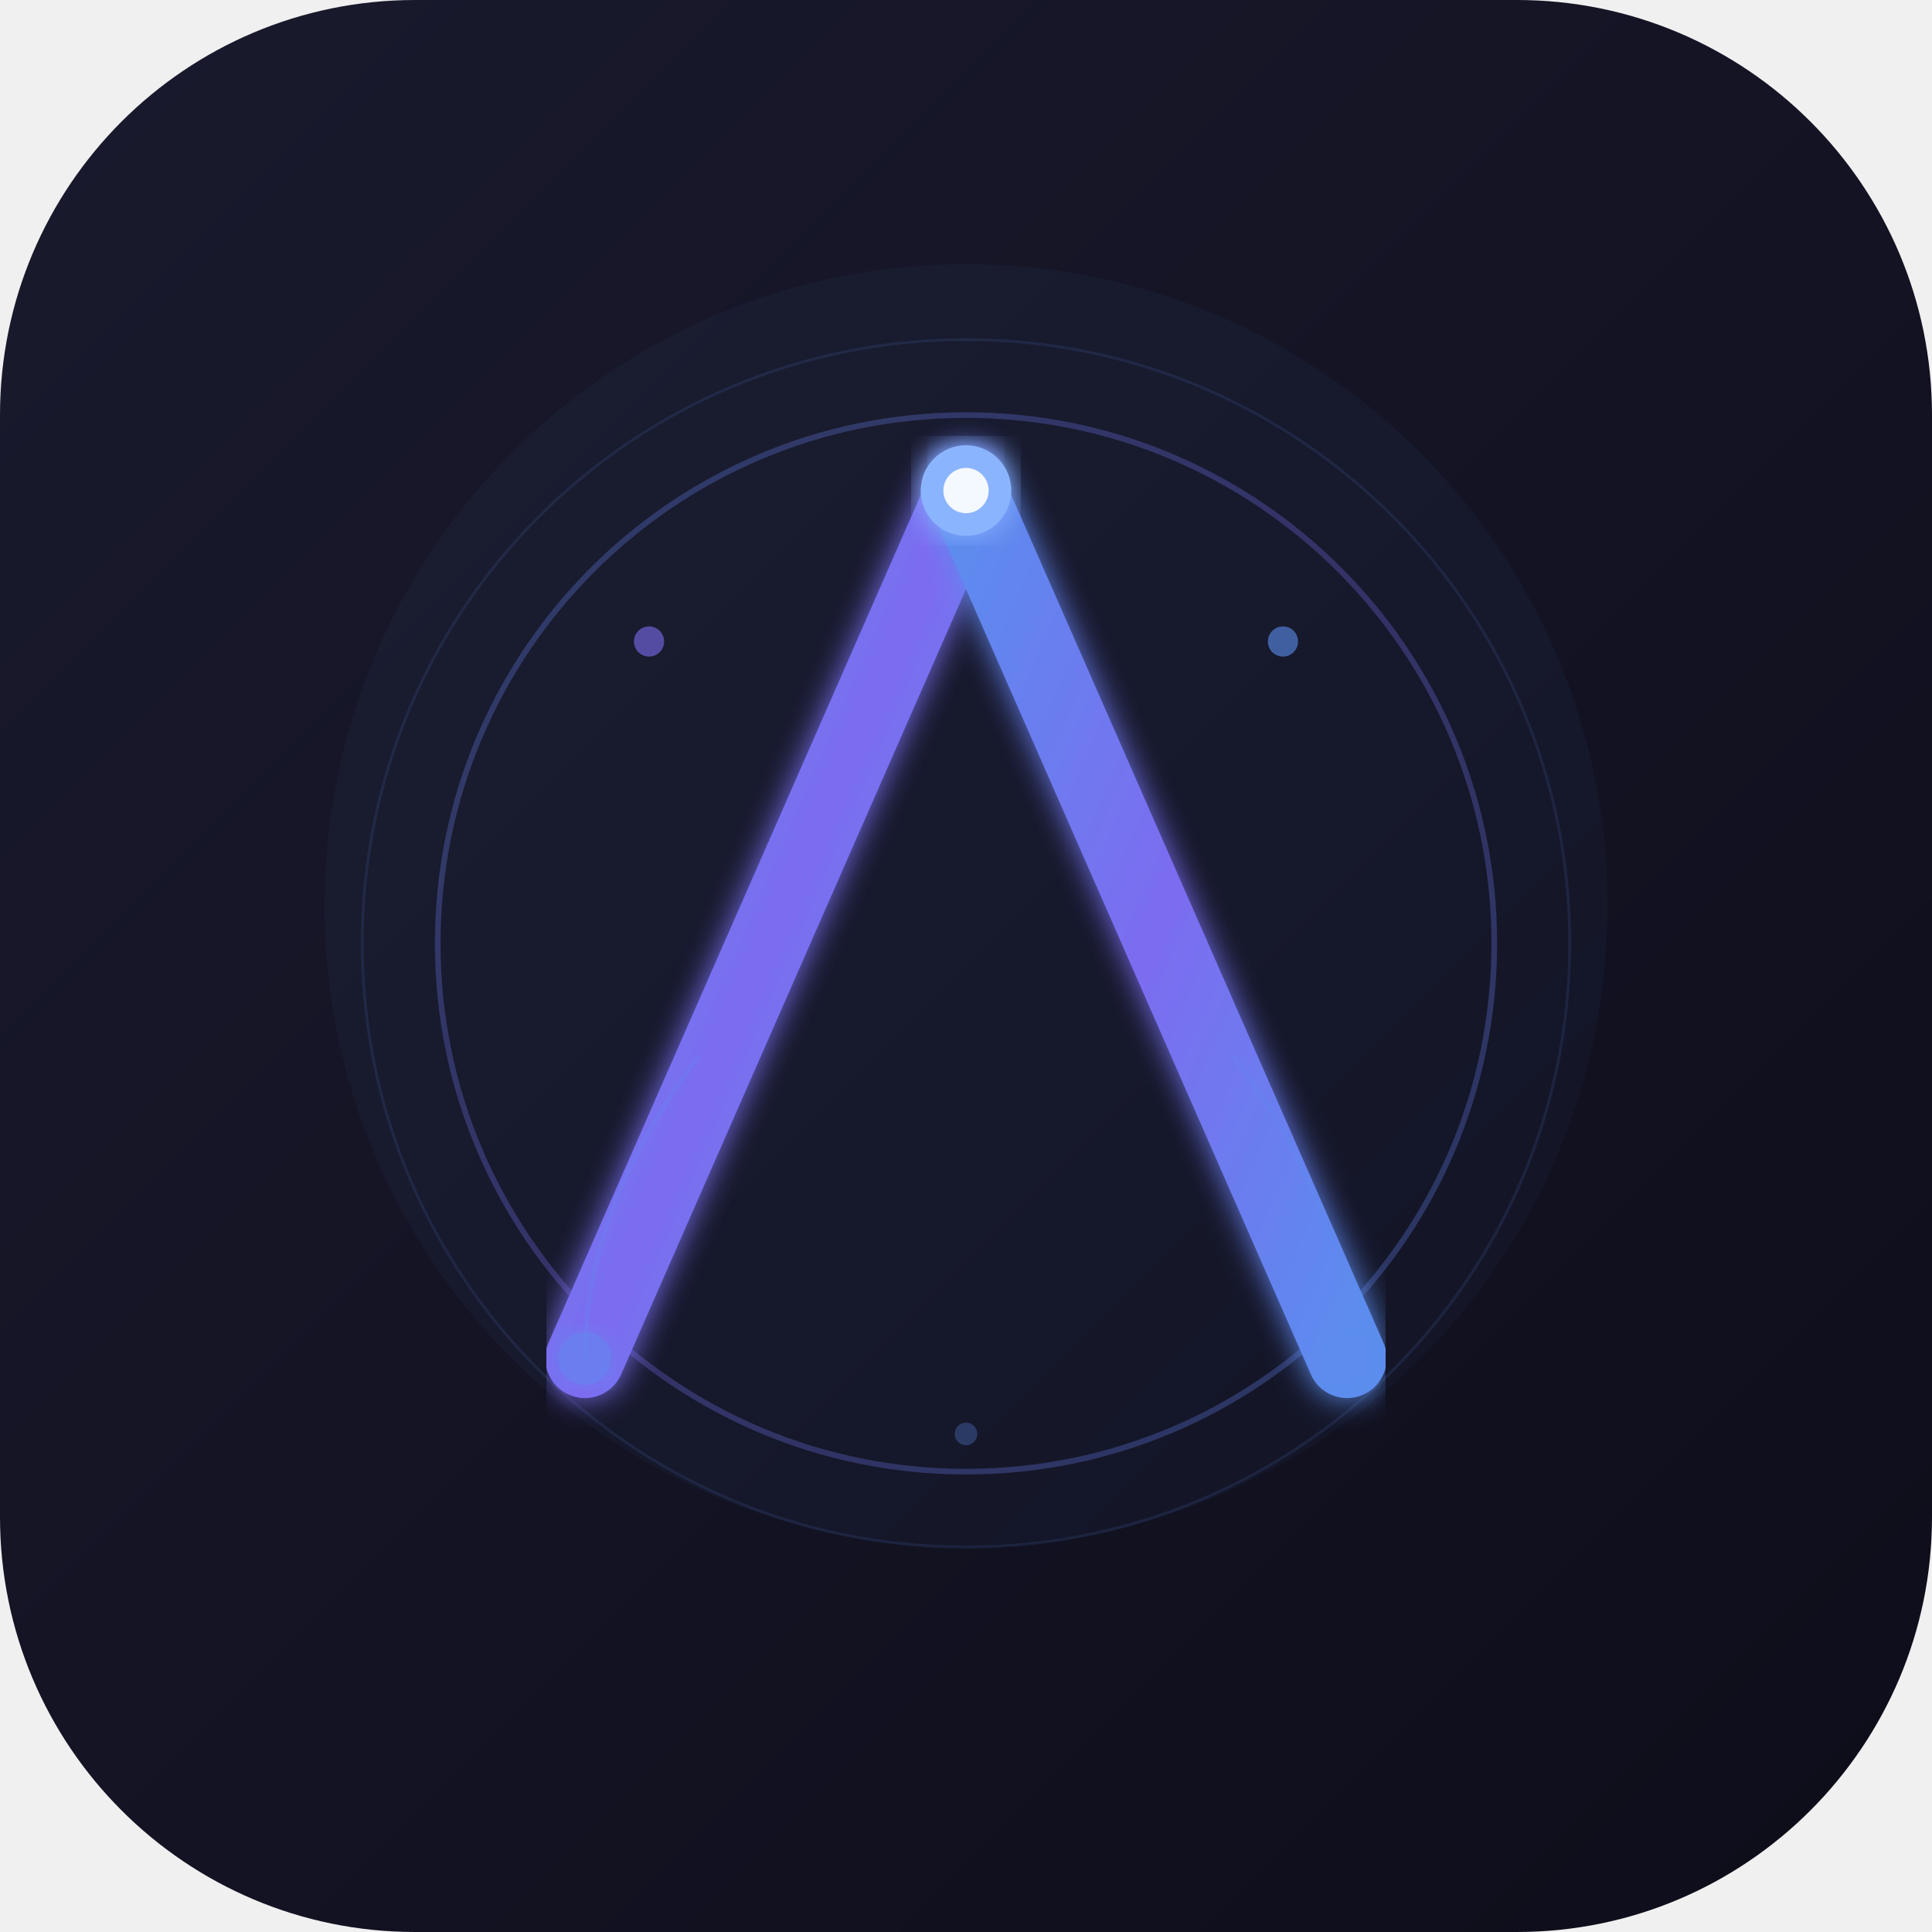
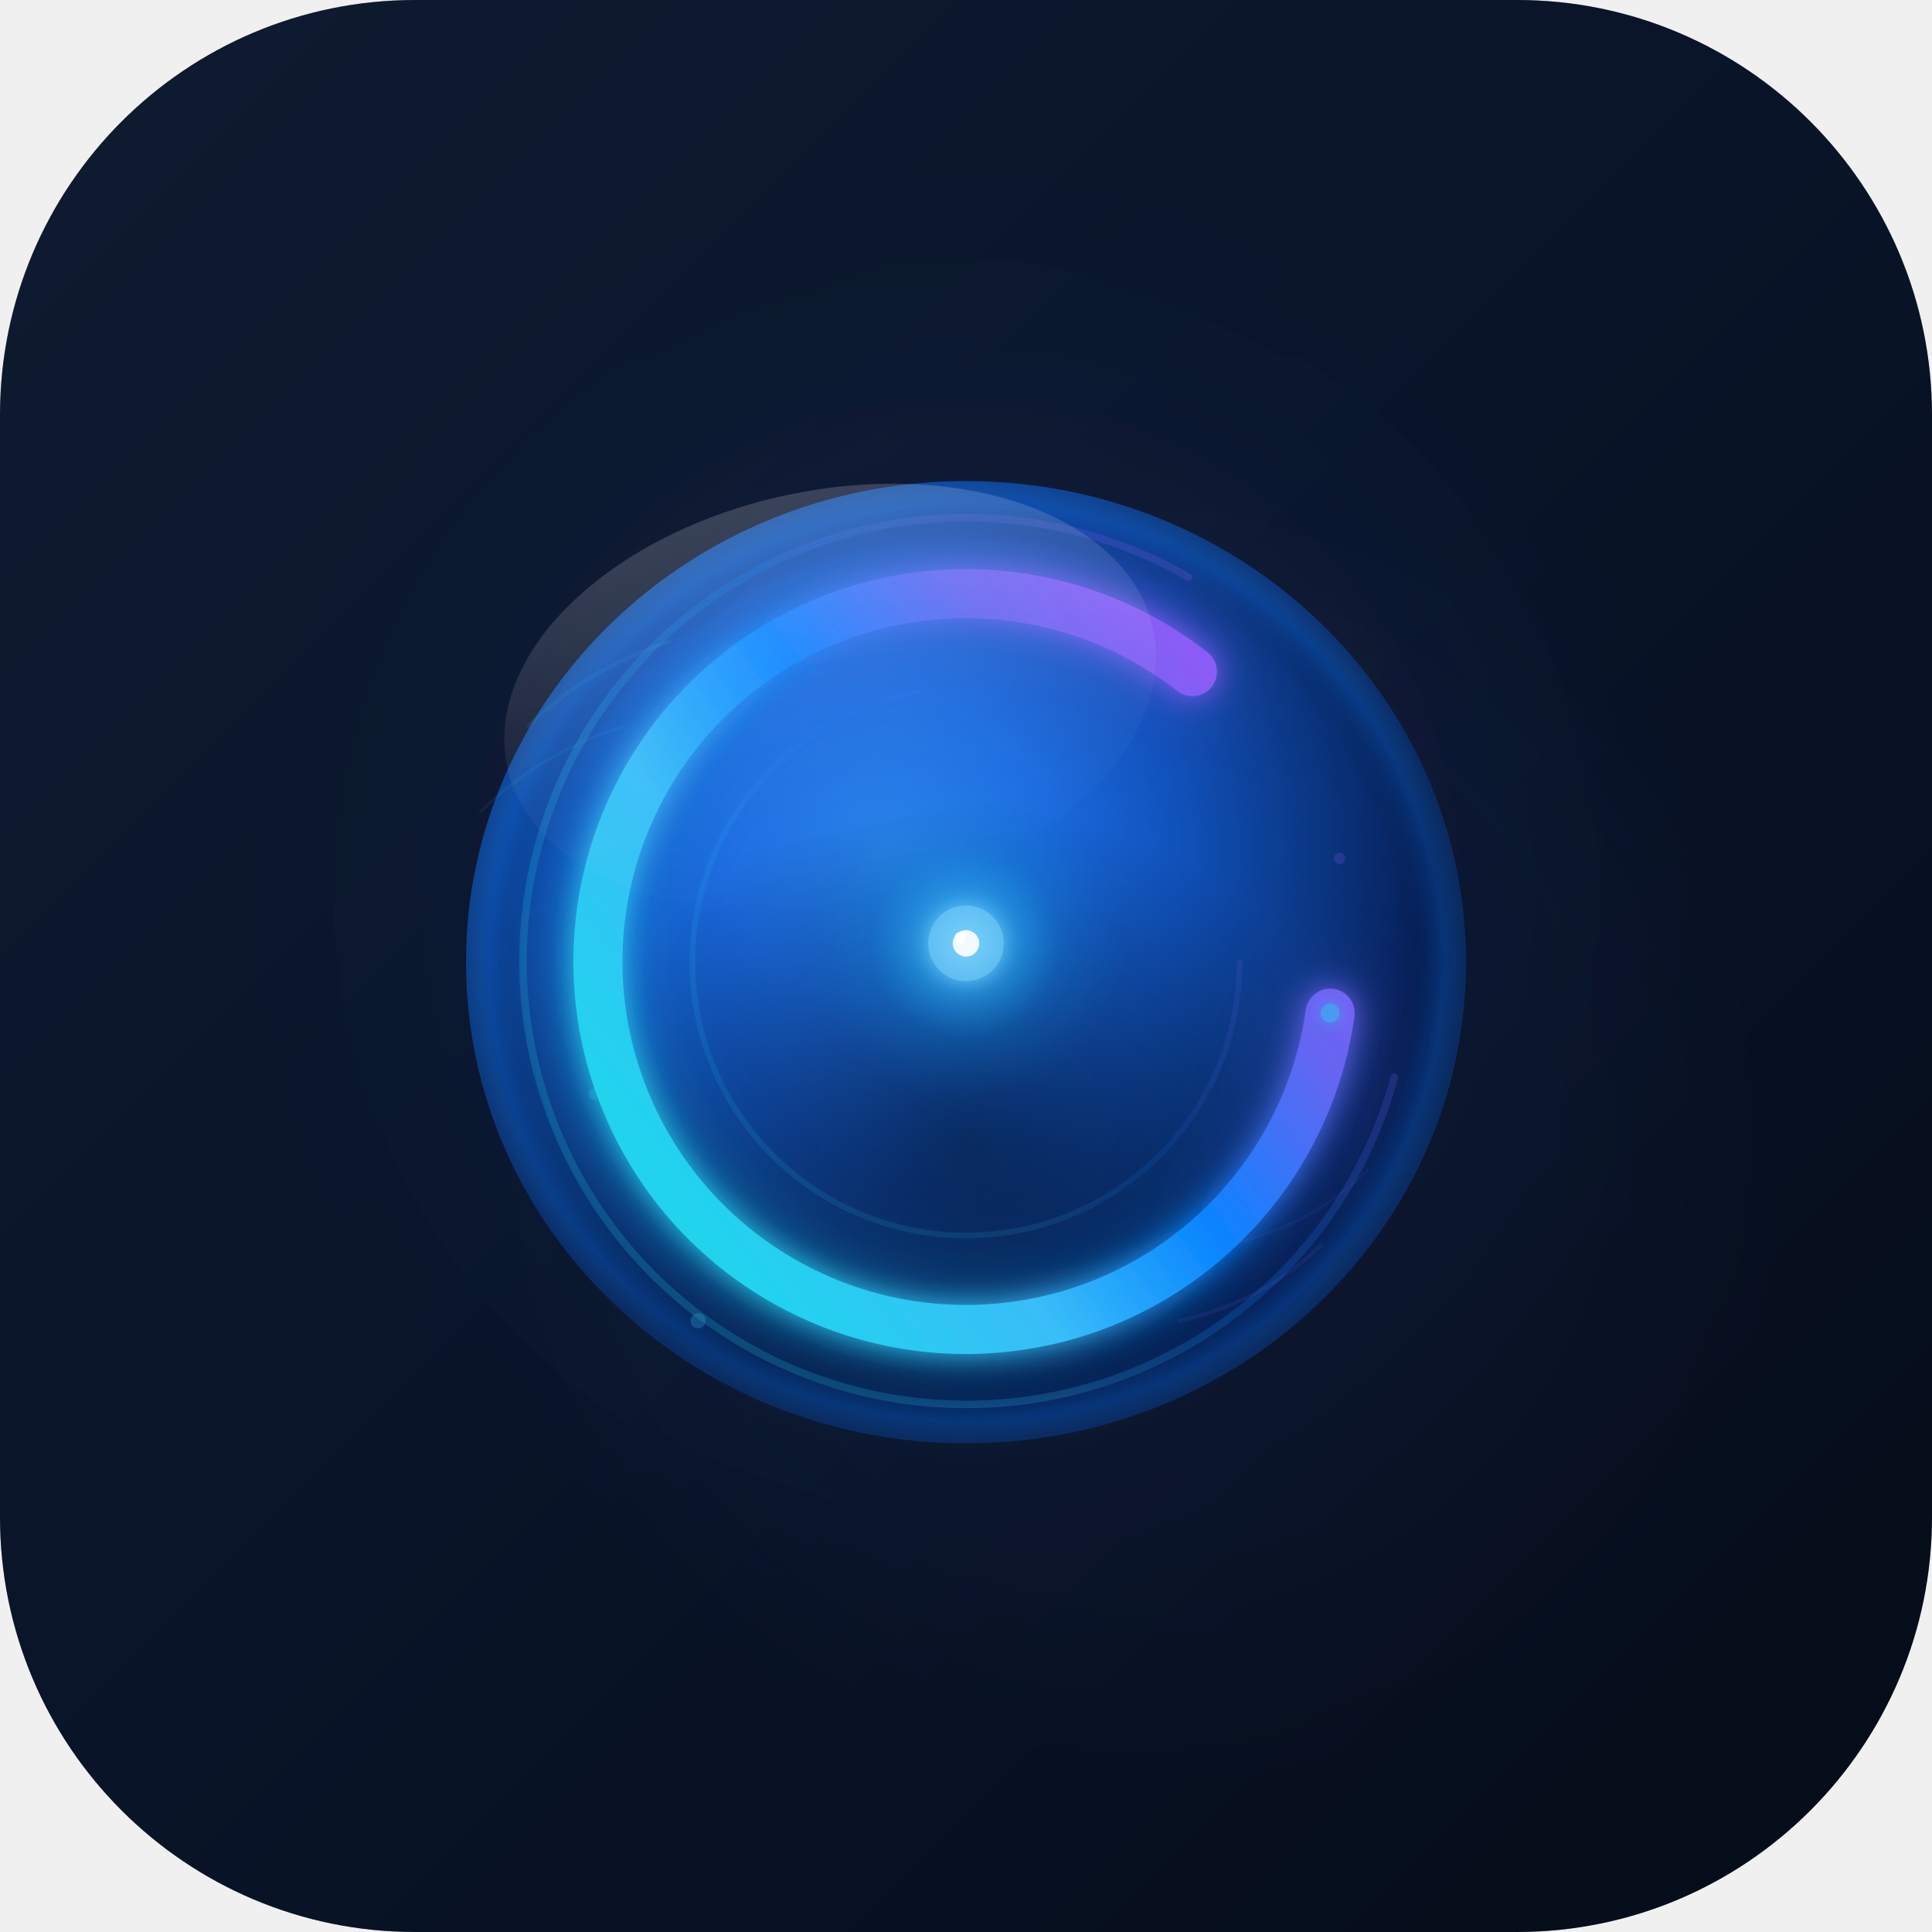
<svg xmlns="http://www.w3.org/2000/svg" viewBox="0 0 1024 1024" width="1024" height="1024">
  <defs>
    <linearGradient id="bg" x1="0%" y1="0%" x2="100%" y2="100%">
-       <stop offset="0%" style="stop-color:#1a1a2e;stop-opacity:1" />
-       <stop offset="100%" style="stop-color:#0d0d1a;stop-opacity:1" />
+       <stop offset="0%" stop-color="#0E1B30" />
+       <stop offset="50%" stop-color="#091428" />
+       <stop offset="100%" stop-color="#050C18" />
    </linearGradient>
-     <linearGradient id="glow" x1="0%" y1="0%" x2="100%" y2="100%">
-       <stop offset="0%" style="stop-color:#5b8dee;stop-opacity:1" />
-       <stop offset="50%" style="stop-color:#7c6cf0;stop-opacity:1" />
-       <stop offset="100%" style="stop-color:#5b8dee;stop-opacity:1" />
+     <radialGradient id="sphere" cx="42%" cy="38%" r="55%" fx="42%" fy="38%">
+       <stop offset="0%" stop-color="#2680EB" />
+       <stop offset="30%" stop-color="#1A6ADF" />
+       <stop offset="55%" stop-color="#1050B8" />
+       <stop offset="80%" stop-color="#0A3580" />
+       <stop offset="100%" stop-color="#061E55" />
+     </radialGradient>
+     <radialGradient id="sphereShadow" cx="50%" cy="65%" r="45%">
+       <stop offset="0%" stop-color="#020810" stop-opacity="0.5" />
+       <stop offset="100%" stop-color="#020810" stop-opacity="0" />
+     </radialGradient>
+     <radialGradient id="centerGlow" cx="50%" cy="50%" r="50%">
+       <stop offset="0%" stop-color="#7DD3FC" stop-opacity="1" />
+       <stop offset="25%" stop-color="#38BDF8" stop-opacity="0.6" />
+       <stop offset="60%" stop-color="#0EA5E9" stop-opacity="0.15" />
+       <stop offset="100%" stop-color="#0284C7" stop-opacity="0" />
+     </radialGradient>
+     <radialGradient id="ambientGlow" cx="50%" cy="48%" r="42%">
+       <stop offset="0%" stop-color="#0A84FF" stop-opacity="0.12" />
+       <stop offset="60%" stop-color="#6366F1" stop-opacity="0.05" />
+       <stop offset="100%" stop-color="#0A84FF" stop-opacity="0" />
+     </radialGradient>
+     <linearGradient id="ringGrad" x1="10%" y1="80%" x2="90%" y2="20%">
+       <stop offset="0%" stop-color="#22D3EE" />
+       <stop offset="30%" stop-color="#38BDF8" />
+       <stop offset="55%" stop-color="#0A84FF" />
+       <stop offset="80%" stop-color="#6366F1" />
+       <stop offset="100%" stop-color="#8B5CF6" />
    </linearGradient>
-     <linearGradient id="inner" x1="20%" y1="0%" x2="80%" y2="100%">
-       <stop offset="0%" style="stop-color:#8bb4ff;stop-opacity:0.9" />
-       <stop offset="100%" style="stop-color:#5b7cee;stop-opacity:0.7" />
+     <linearGradient id="ringGlowGrad" x1="10%" y1="80%" x2="90%" y2="20%">
+       <stop offset="0%" stop-color="#22D3EE" />
+       <stop offset="50%" stop-color="#0A84FF" />
+       <stop offset="100%" stop-color="#8B5CF6" />
    </linearGradient>
-     <filter id="softglow">
+     <linearGradient id="glass" x1="50%" y1="0%" x2="50%" y2="100%">
+       <stop offset="0%" stop-color="#FFFFFF" stop-opacity="0.18" />
+       <stop offset="60%" stop-color="#FFFFFF" stop-opacity="0.04" />
+       <stop offset="100%" stop-color="#FFFFFF" stop-opacity="0" />
+     </linearGradient>
+     <radialGradient id="edgeGlow" cx="50%" cy="50%" r="50%">
+       <stop offset="88%" stop-color="transparent" />
+       <stop offset="96%" stop-color="#0A84FF" stop-opacity="0.20" />
+       <stop offset="100%" stop-color="#38BDF8" stop-opacity="0.08" />
+     </radialGradient>
+     <filter id="ringBlur" x="-20%" y="-20%" width="140%" height="140%">
      <feGaussianBlur stdDeviation="8" result="blur" />
      <feMerge>
        <feMergeNode in="blur" />
        <feMergeNode in="SourceGraphic" />
      </feMerge>
    </filter>
-     <filter id="outerGlow">
-       <feGaussianBlur stdDeviation="20" result="blur" />
-       <feComposite in="SourceGraphic" in2="blur" operator="over" />
+     <filter id="softBlur" x="-40%" y="-40%" width="180%" height="180%">
+       <feGaussianBlur stdDeviation="22" />
    </filter>
+     <filter id="coreBlur" x="-50%" y="-50%" width="200%" height="200%">
+       <feGaussianBlur stdDeviation="5" result="blur" />
+       <feMerge>
+         <feMergeNode in="blur" />
+         <feMergeNode in="SourceGraphic" />
+       </feMerge>
+     </filter>
+     <filter id="ambientBlur" x="-30%" y="-30%" width="160%" height="160%">
+       <feGaussianBlur stdDeviation="35" />
+     </filter>
+     <clipPath id="bgClip">
+       <rect width="1024" height="1024" rx="220" ry="220" />
+     </clipPath>
  </defs>
-   <rect x="0" y="0" width="1024" height="1024" rx="220" ry="220" fill="url(#bg)" />
-   <circle cx="512" cy="480" r="340" fill="#5b8dee" opacity="0.04" />
-   <circle cx="512" cy="500" r="280" fill="none" stroke="url(#glow)" stroke-width="3" opacity="0.3" />
-   <circle cx="512" cy="500" r="320" fill="none" stroke="#5b8dee" stroke-width="1.5" opacity="0.12" />
-   <line x1="310" y1="720" x2="512" y2="260" stroke="url(#glow)" stroke-width="42" stroke-linecap="round" filter="url(#softglow)" />
-   <line x1="714" y1="720" x2="512" y2="260" stroke="url(#glow)" stroke-width="42" stroke-linecap="round" filter="url(#softglow)" />
-   <line x1="370" y1="560" x2="654" y2="560" stroke="url(#inner)" stroke-width="30" stroke-linecap="round" filter="url(#softglow)" />
-   <circle cx="512" cy="260" r="24" fill="#8bb4ff" filter="url(#softglow)" />
-   <circle cx="512" cy="260" r="12" fill="white" opacity="0.9" />
-   <circle cx="680" cy="340" r="8" fill="#5b8dee" opacity="0.6" />
-   <circle cx="344" cy="340" r="8" fill="#7c6cf0" opacity="0.6" />
-   <circle cx="512" cy="760" r="6" fill="#5b8dee" opacity="0.3" />
-   <path d="M 370 560 Q 310 640 310 720" fill="none" stroke="#5b8dee" stroke-width="2" opacity="0.25" />
-   <path d="M 654 560 Q 714 640 714 720" fill="none" stroke="#5b8dee" stroke-width="2" opacity="0.25" />
-   <circle cx="310" cy="720" r="14" fill="#5b8dee" opacity="0.5" filter="url(#softglow)" />
-   <circle cx="714" cy="720" r="14" fill="#5b8dee" opacity="0.5" filter="url(#softglow)" />
+   <rect width="1024" height="1024" rx="220" ry="220" fill="url(#bg)" />
+   <rect width="1024" height="1024" rx="220" ry="220" fill="url(#bg)" opacity="0.3" />
+   <circle cx="512" cy="490" r="440" fill="url(#ambientGlow)" filter="url(#ambientBlur)" />
+   <circle cx="600" cy="600" r="300" fill="#6366F1" opacity="0.03" filter="url(#ambientBlur)" />
+   <ellipse cx="512" cy="510" rx="265" ry="255" fill="url(#sphere)" />
+   <ellipse cx="512" cy="545" rx="230" ry="200" fill="url(#sphereShadow)" />
+   <ellipse cx="512" cy="510" rx="265" ry="255" fill="url(#edgeGlow)" />
+   <path d="M 705,537 A 195,195 0 1,1 632,356" stroke="url(#ringGlowGrad)" stroke-width="36" fill="none" stroke-linecap="round" opacity="0.35" filter="url(#softBlur)" />
+   <path d="M 705,537 A 195,195 0 1,1 632,356" stroke="url(#ringGrad)" stroke-width="26" fill="none" stroke-linecap="round" filter="url(#ringBlur)" />
+   <path d="M 739,571 A 235,235 0 1,1 630,306" stroke="url(#ringGrad)" stroke-width="4" fill="none" stroke-linecap="round" opacity="0.20" />
+   <path d="M 657,510 A 145,145 0 1,1 487,367" stroke="url(#ringGrad)" stroke-width="3" fill="none" stroke-linecap="round" opacity="0.12" />
+   <circle cx="512" cy="500" r="85" fill="url(#centerGlow)" />
+   <circle cx="512" cy="500" r="20" fill="#7DD3FC" opacity="0.65" filter="url(#coreBlur)" />
+   <circle cx="512" cy="500" r="7" fill="#FFFFFF" opacity="0.90" />
+   <circle cx="509" cy="497" r="3" fill="#FFFFFF" opacity="0.95" />
+   <ellipse cx="440" cy="370" rx="175" ry="110" fill="url(#glass)" transform="rotate(-12, 440, 370)" clip-path="url(#bgClip)" />
+   <path d="M 280,385 Q 310,355 355,340" stroke="#38BDF8" stroke-width="2" fill="none" stroke-linecap="round" opacity="0.10" />
+   <path d="M 255,430 Q 285,400 330,385" stroke="#22D3EE" stroke-width="1.5" fill="none" stroke-linecap="round" opacity="0.08" />
+   <path d="M 700,660 Q 670,690 625,700" stroke="#8B5CF6" stroke-width="2" fill="none" stroke-linecap="round" opacity="0.10" />
+   <path d="M 725,620 Q 695,650 650,660" stroke="#6366F1" stroke-width="1.5" fill="none" stroke-linecap="round" opacity="0.08" />
+   <circle cx="370" cy="700" r="4" fill="#38BDF8" opacity="0.25" />
+   <circle cx="315" cy="580" r="3" fill="#22D3EE" opacity="0.20" />
+   <circle cx="710" cy="455" r="3" fill="#8B5CF6" opacity="0.20" />
+   <circle cx="705" cy="537" r="5" fill="#22D3EE" opacity="0.50" filter="url(#coreBlur)" />
+   <circle cx="632" cy="356" r="5" fill="#8B5CF6" opacity="0.50" filter="url(#coreBlur)" />
</svg>
